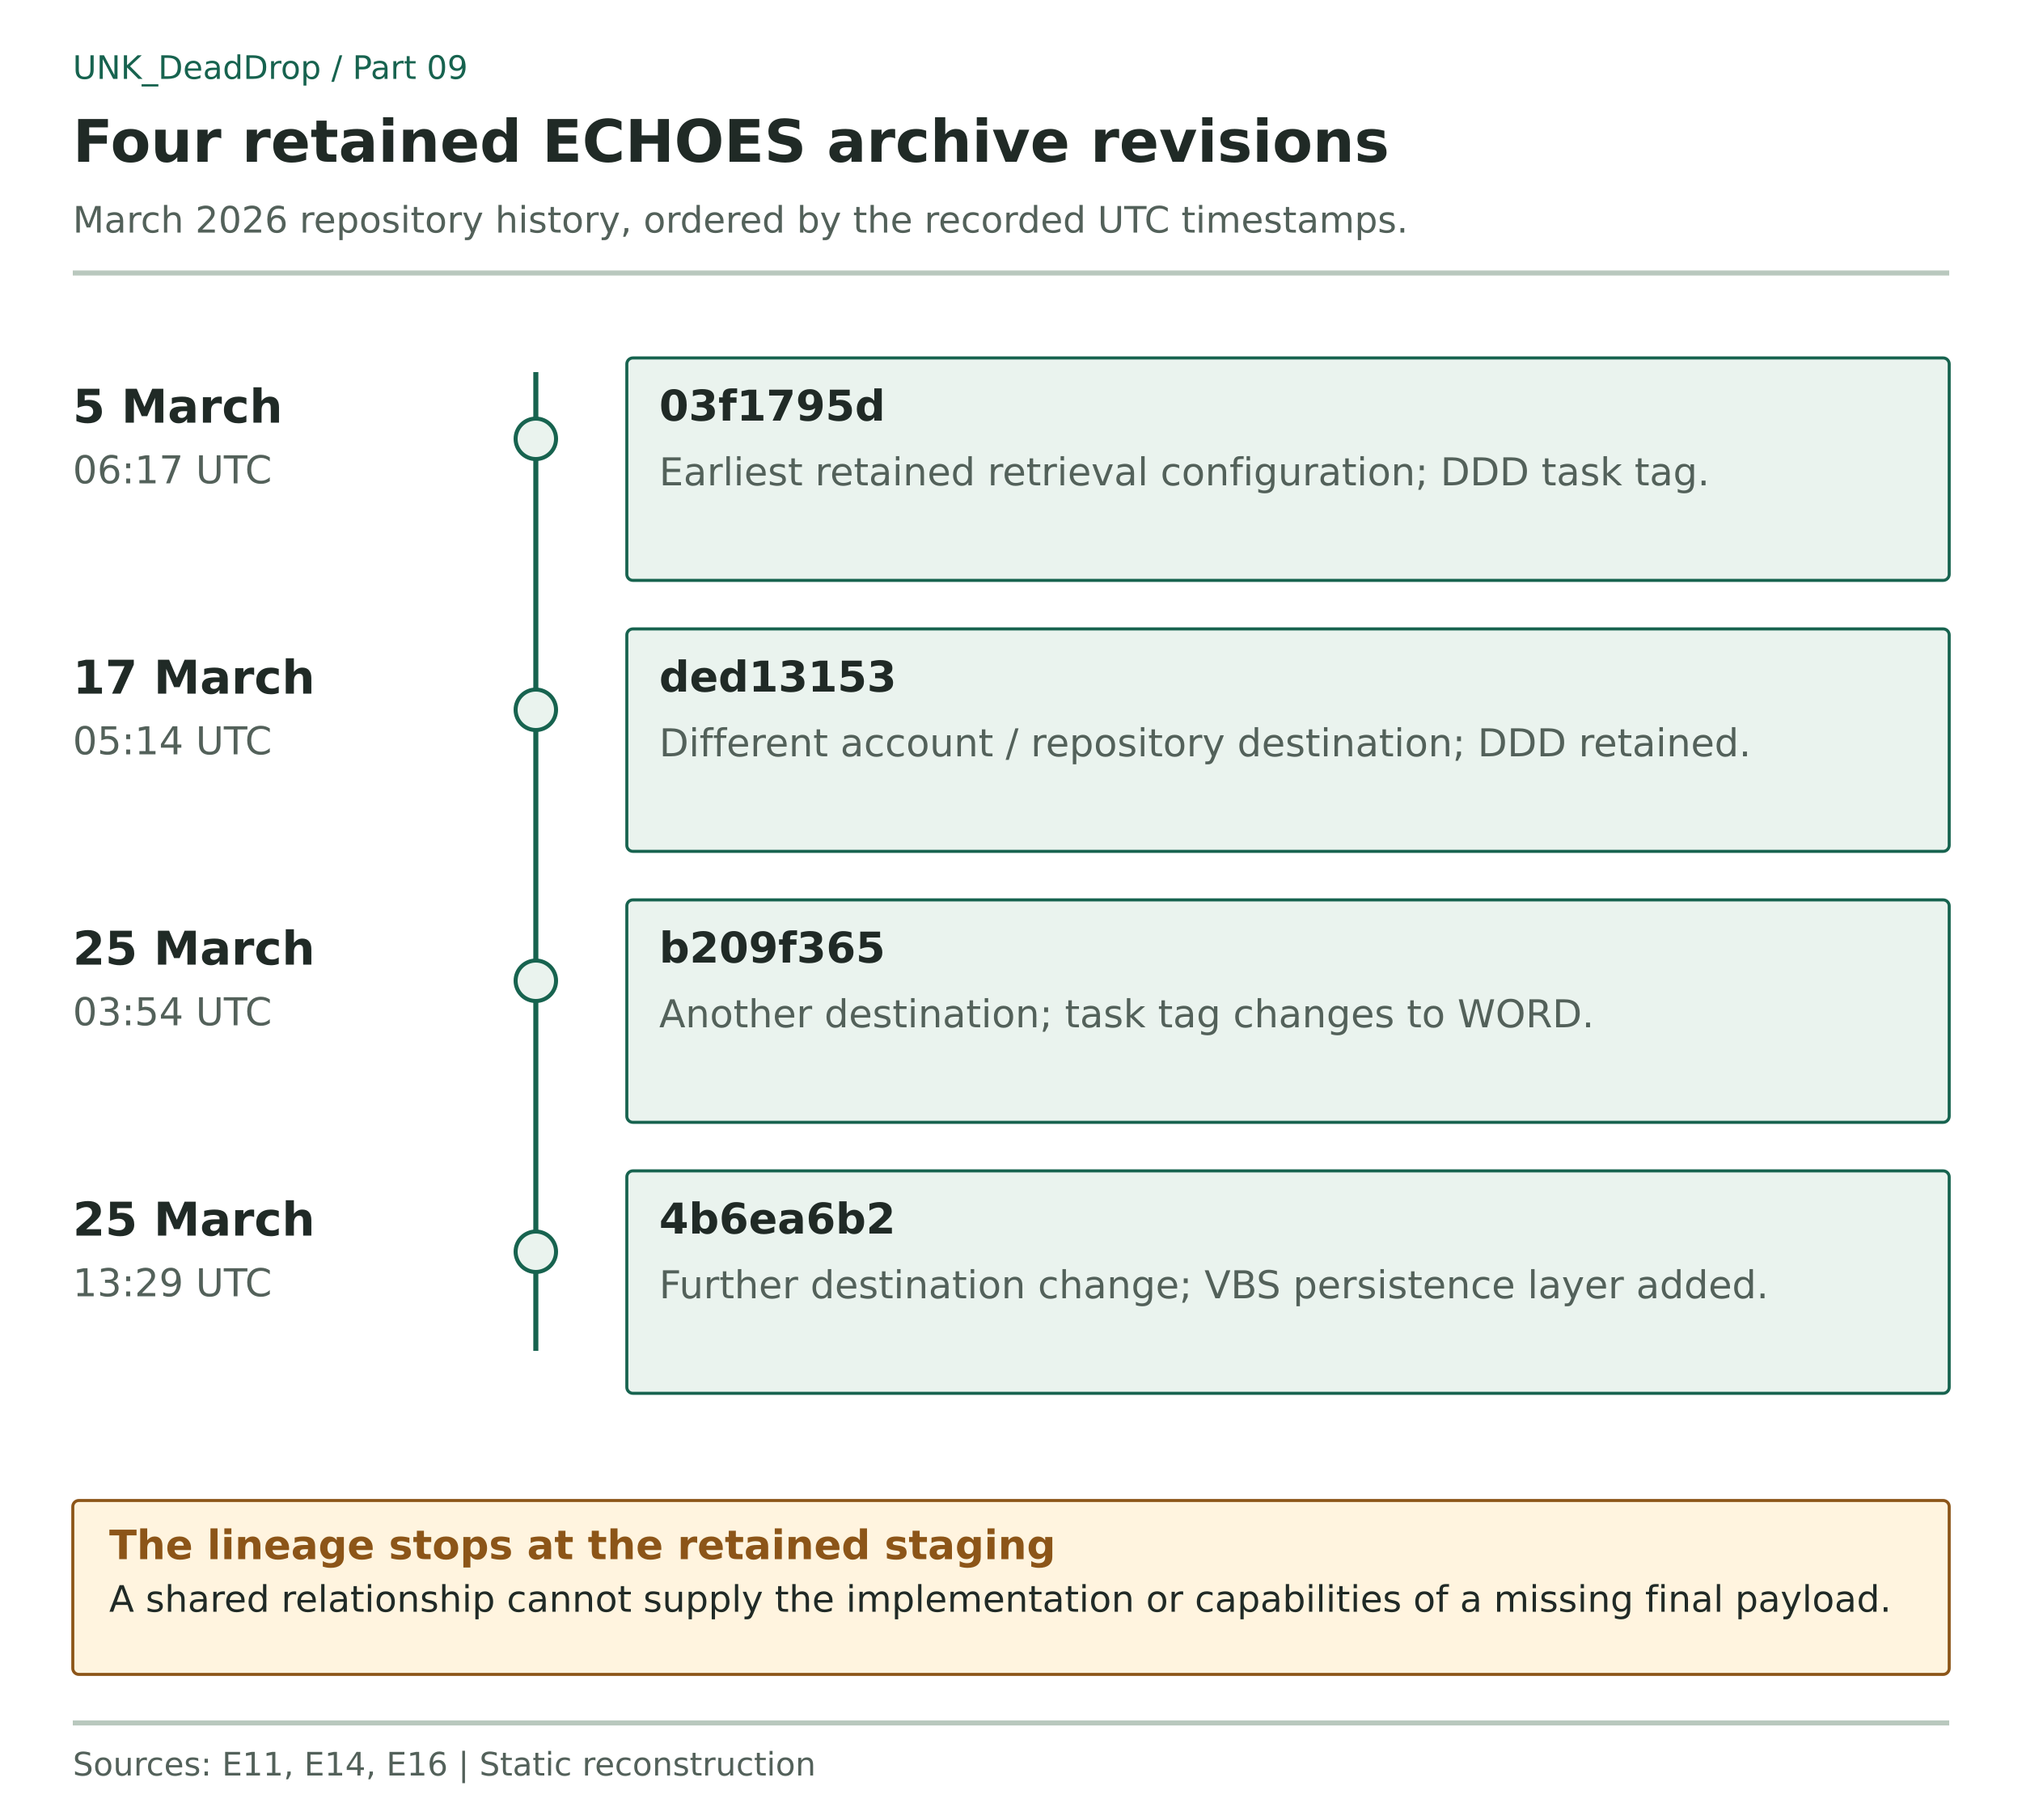
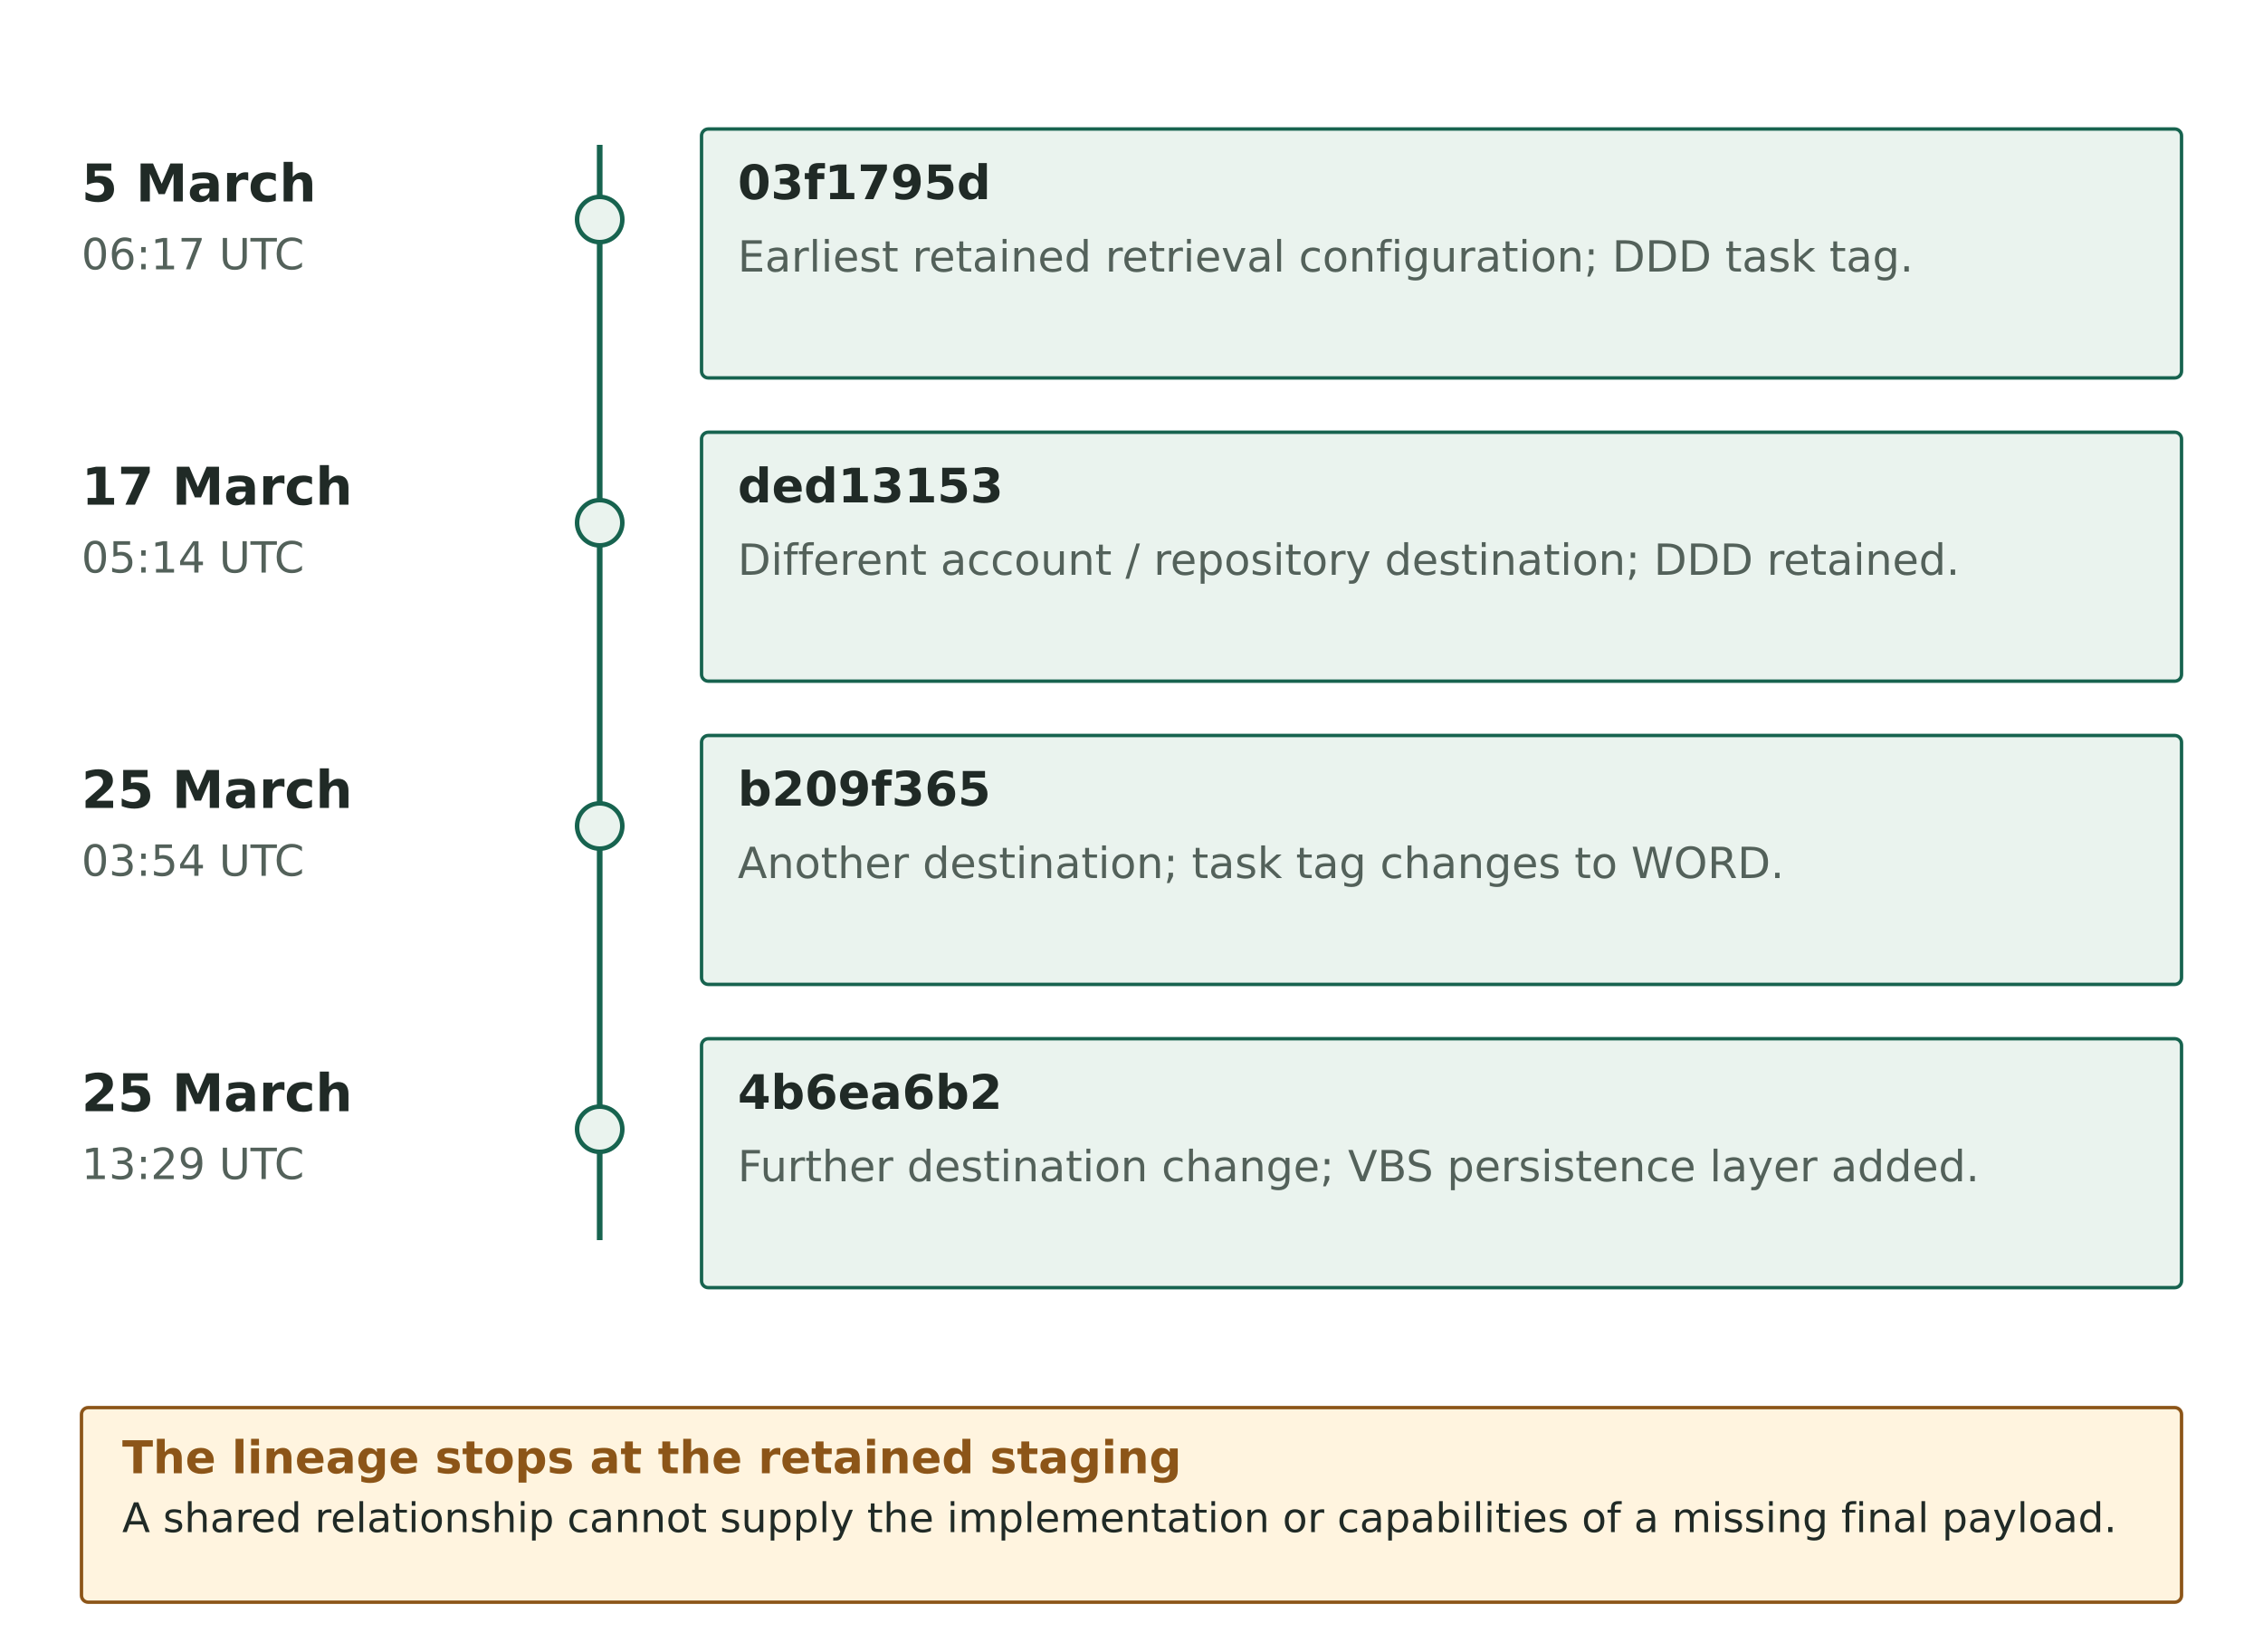
- <svg xmlns="http://www.w3.org/2000/svg" width="1000" height="900" viewBox="0 0 1000 900" role="img" aria-labelledby="title desc">
+ <svg xmlns="http://www.w3.org/2000/svg" width="1000" height="730" viewBox="0 0 1000 730" role="img" aria-labelledby="title desc">
  <defs>
    <marker id="arrow" viewBox="0 0 10 10" refX="9" refY="5" markerWidth="7" markerHeight="7" orient="auto-start-reverse">
      <path d="M 0 0 L 10 5 L 0 10 z" fill="#17634f" />
    </marker>
  </defs>
  <rect width="1000" height="100%" fill="#fff" />
-   <text x="36" y="39" font-family="DejaVu Sans,sans-serif" font-size="16" font-weight="400" fill="#17634f" text-anchor="start">UNK_DeadDrop / Part 09</text>
-   <text x="36" y="80" font-family="DejaVu Sans,sans-serif" font-size="29" font-weight="700" fill="#202a26" text-anchor="start">Four retained ECHOES archive revisions</text>
-   <text x="36" y="115" font-family="DejaVu Sans,sans-serif" font-size="18" font-weight="400" fill="#53615a" text-anchor="start">March 2026 repository history, ordered by the recorded UTC timestamps.</text>
-   <line x1="36.0" y1="135.0" x2="964.0" y2="135.0" stroke="#b9c8be" stroke-width="2.5" />
-   <line x1="265.0" y1="184.0" x2="265.0" y2="668.0" stroke="#17634f" stroke-width="2.5" />
-   <text x="36" y="209" font-family="DejaVu Sans,sans-serif" font-size="23" font-weight="700" fill="#202a26" text-anchor="start">5 March</text>
-   <text x="36" y="239" font-family="DejaVu Sans,sans-serif" font-size="19" font-weight="400" fill="#53615a" text-anchor="start">06:17 UTC</text>
-   <circle cx="265" cy="217" r="10" fill="#eaf3ee" stroke="#17634f" stroke-width="2" />
-   <rect x="310" y="177" width="654" height="110" rx="3" fill="#eaf3ee" stroke="#17634f" stroke-width="1.5" />
-   <text x="326" y="208" font-family="DejaVu Sans,sans-serif" font-size="21" font-weight="700" fill="#202a26" text-anchor="start">03f1795d</text>
-   <text x="326" y="240" font-family="DejaVu Sans,sans-serif" font-size="19" font-weight="400" fill="#53615a" text-anchor="start">Earliest retained retrieval configuration; DDD task tag.</text>
-   <text x="36" y="343" font-family="DejaVu Sans,sans-serif" font-size="23" font-weight="700" fill="#202a26" text-anchor="start">17 March</text>
-   <text x="36" y="373" font-family="DejaVu Sans,sans-serif" font-size="19" font-weight="400" fill="#53615a" text-anchor="start">05:14 UTC</text>
-   <circle cx="265" cy="351" r="10" fill="#eaf3ee" stroke="#17634f" stroke-width="2" />
-   <rect x="310" y="311" width="654" height="110" rx="3" fill="#eaf3ee" stroke="#17634f" stroke-width="1.5" />
-   <text x="326" y="342" font-family="DejaVu Sans,sans-serif" font-size="21" font-weight="700" fill="#202a26" text-anchor="start">ded13153</text>
-   <text x="326" y="374" font-family="DejaVu Sans,sans-serif" font-size="19" font-weight="400" fill="#53615a" text-anchor="start">Different account / repository destination; DDD retained.</text>
-   <text x="36" y="477" font-family="DejaVu Sans,sans-serif" font-size="23" font-weight="700" fill="#202a26" text-anchor="start">25 March</text>
-   <text x="36" y="507" font-family="DejaVu Sans,sans-serif" font-size="19" font-weight="400" fill="#53615a" text-anchor="start">03:54 UTC</text>
-   <circle cx="265" cy="485" r="10" fill="#eaf3ee" stroke="#17634f" stroke-width="2" />
-   <rect x="310" y="445" width="654" height="110" rx="3" fill="#eaf3ee" stroke="#17634f" stroke-width="1.5" />
-   <text x="326" y="476" font-family="DejaVu Sans,sans-serif" font-size="21" font-weight="700" fill="#202a26" text-anchor="start">b209f365</text>
-   <text x="326" y="508" font-family="DejaVu Sans,sans-serif" font-size="19" font-weight="400" fill="#53615a" text-anchor="start">Another destination; task tag changes to WORD.</text>
-   <text x="36" y="611" font-family="DejaVu Sans,sans-serif" font-size="23" font-weight="700" fill="#202a26" text-anchor="start">25 March</text>
-   <text x="36" y="641" font-family="DejaVu Sans,sans-serif" font-size="19" font-weight="400" fill="#53615a" text-anchor="start">13:29 UTC</text>
-   <circle cx="265" cy="619" r="10" fill="#eaf3ee" stroke="#17634f" stroke-width="2" />
-   <rect x="310" y="579" width="654" height="110" rx="3" fill="#eaf3ee" stroke="#17634f" stroke-width="1.5" />
-   <text x="326" y="610" font-family="DejaVu Sans,sans-serif" font-size="21" font-weight="700" fill="#202a26" text-anchor="start">4b6ea6b2</text>
-   <text x="326" y="642" font-family="DejaVu Sans,sans-serif" font-size="19" font-weight="400" fill="#53615a" text-anchor="start">Further destination change; VBS persistence layer added.</text>
-   <rect x="36" y="742" width="928" height="86" rx="3" fill="#fff4df" stroke="#8c5518" stroke-width="1.5" />
-   <text x="54" y="771" font-family="DejaVu Sans,sans-serif" font-size="20" font-weight="700" fill="#8c5518" text-anchor="start">The lineage stops at the retained staging</text>
-   <text x="54" y="797" font-family="DejaVu Sans,sans-serif" font-size="18" font-weight="400" fill="#202a26" text-anchor="start">A shared relationship cannot supply the implementation or capabilities of a missing final payload.</text>
-   <line x1="36.0" y1="852.0" x2="964.0" y2="852.0" stroke="#b9c8be" stroke-width="2.5" />
-   <text x="36" y="878" font-family="DejaVu Sans,sans-serif" font-size="16" font-weight="400" fill="#53615a" text-anchor="start">Sources: E11, E14, E16 | Static reconstruction</text>
+   <g transform="translate(0,-120)">
+     <line x1="265.0" y1="184.0" x2="265.0" y2="668.0" stroke="#17634f" stroke-width="2.5" />
+     <text x="36" y="209" font-family="DejaVu Sans,sans-serif" font-size="23" font-weight="700" fill="#202a26" text-anchor="start">5 March</text>
+     <text x="36" y="239" font-family="DejaVu Sans,sans-serif" font-size="19" font-weight="400" fill="#53615a" text-anchor="start">06:17 UTC</text>
+     <circle cx="265" cy="217" r="10" fill="#eaf3ee" stroke="#17634f" stroke-width="2" />
+     <rect x="310" y="177" width="654" height="110" rx="3" fill="#eaf3ee" stroke="#17634f" stroke-width="1.5" />
+     <text x="326" y="208" font-family="DejaVu Sans,sans-serif" font-size="21" font-weight="700" fill="#202a26" text-anchor="start">03f1795d</text>
+     <text x="326" y="240" font-family="DejaVu Sans,sans-serif" font-size="19" font-weight="400" fill="#53615a" text-anchor="start">Earliest retained retrieval configuration; DDD task tag.</text>
+     <text x="36" y="343" font-family="DejaVu Sans,sans-serif" font-size="23" font-weight="700" fill="#202a26" text-anchor="start">17 March</text>
+     <text x="36" y="373" font-family="DejaVu Sans,sans-serif" font-size="19" font-weight="400" fill="#53615a" text-anchor="start">05:14 UTC</text>
+     <circle cx="265" cy="351" r="10" fill="#eaf3ee" stroke="#17634f" stroke-width="2" />
+     <rect x="310" y="311" width="654" height="110" rx="3" fill="#eaf3ee" stroke="#17634f" stroke-width="1.5" />
+     <text x="326" y="342" font-family="DejaVu Sans,sans-serif" font-size="21" font-weight="700" fill="#202a26" text-anchor="start">ded13153</text>
+     <text x="326" y="374" font-family="DejaVu Sans,sans-serif" font-size="19" font-weight="400" fill="#53615a" text-anchor="start">Different account / repository destination; DDD retained.</text>
+     <text x="36" y="477" font-family="DejaVu Sans,sans-serif" font-size="23" font-weight="700" fill="#202a26" text-anchor="start">25 March</text>
+     <text x="36" y="507" font-family="DejaVu Sans,sans-serif" font-size="19" font-weight="400" fill="#53615a" text-anchor="start">03:54 UTC</text>
+     <circle cx="265" cy="485" r="10" fill="#eaf3ee" stroke="#17634f" stroke-width="2" />
+     <rect x="310" y="445" width="654" height="110" rx="3" fill="#eaf3ee" stroke="#17634f" stroke-width="1.5" />
+     <text x="326" y="476" font-family="DejaVu Sans,sans-serif" font-size="21" font-weight="700" fill="#202a26" text-anchor="start">b209f365</text>
+     <text x="326" y="508" font-family="DejaVu Sans,sans-serif" font-size="19" font-weight="400" fill="#53615a" text-anchor="start">Another destination; task tag changes to WORD.</text>
+     <text x="36" y="611" font-family="DejaVu Sans,sans-serif" font-size="23" font-weight="700" fill="#202a26" text-anchor="start">25 March</text>
+     <text x="36" y="641" font-family="DejaVu Sans,sans-serif" font-size="19" font-weight="400" fill="#53615a" text-anchor="start">13:29 UTC</text>
+     <circle cx="265" cy="619" r="10" fill="#eaf3ee" stroke="#17634f" stroke-width="2" />
+     <rect x="310" y="579" width="654" height="110" rx="3" fill="#eaf3ee" stroke="#17634f" stroke-width="1.5" />
+     <text x="326" y="610" font-family="DejaVu Sans,sans-serif" font-size="21" font-weight="700" fill="#202a26" text-anchor="start">4b6ea6b2</text>
+     <text x="326" y="642" font-family="DejaVu Sans,sans-serif" font-size="19" font-weight="400" fill="#53615a" text-anchor="start">Further destination change; VBS persistence layer added.</text>
+     <rect x="36" y="742" width="928" height="86" rx="3" fill="#fff4df" stroke="#8c5518" stroke-width="1.5" />
+     <text x="54" y="771" font-family="DejaVu Sans,sans-serif" font-size="20" font-weight="700" fill="#8c5518" text-anchor="start">The lineage stops at the retained staging</text>
+     <text x="54" y="797" font-family="DejaVu Sans,sans-serif" font-size="18" font-weight="400" fill="#202a26" text-anchor="start">A shared relationship cannot supply the implementation or capabilities of a missing final payload.</text>
+   </g>
</svg>
